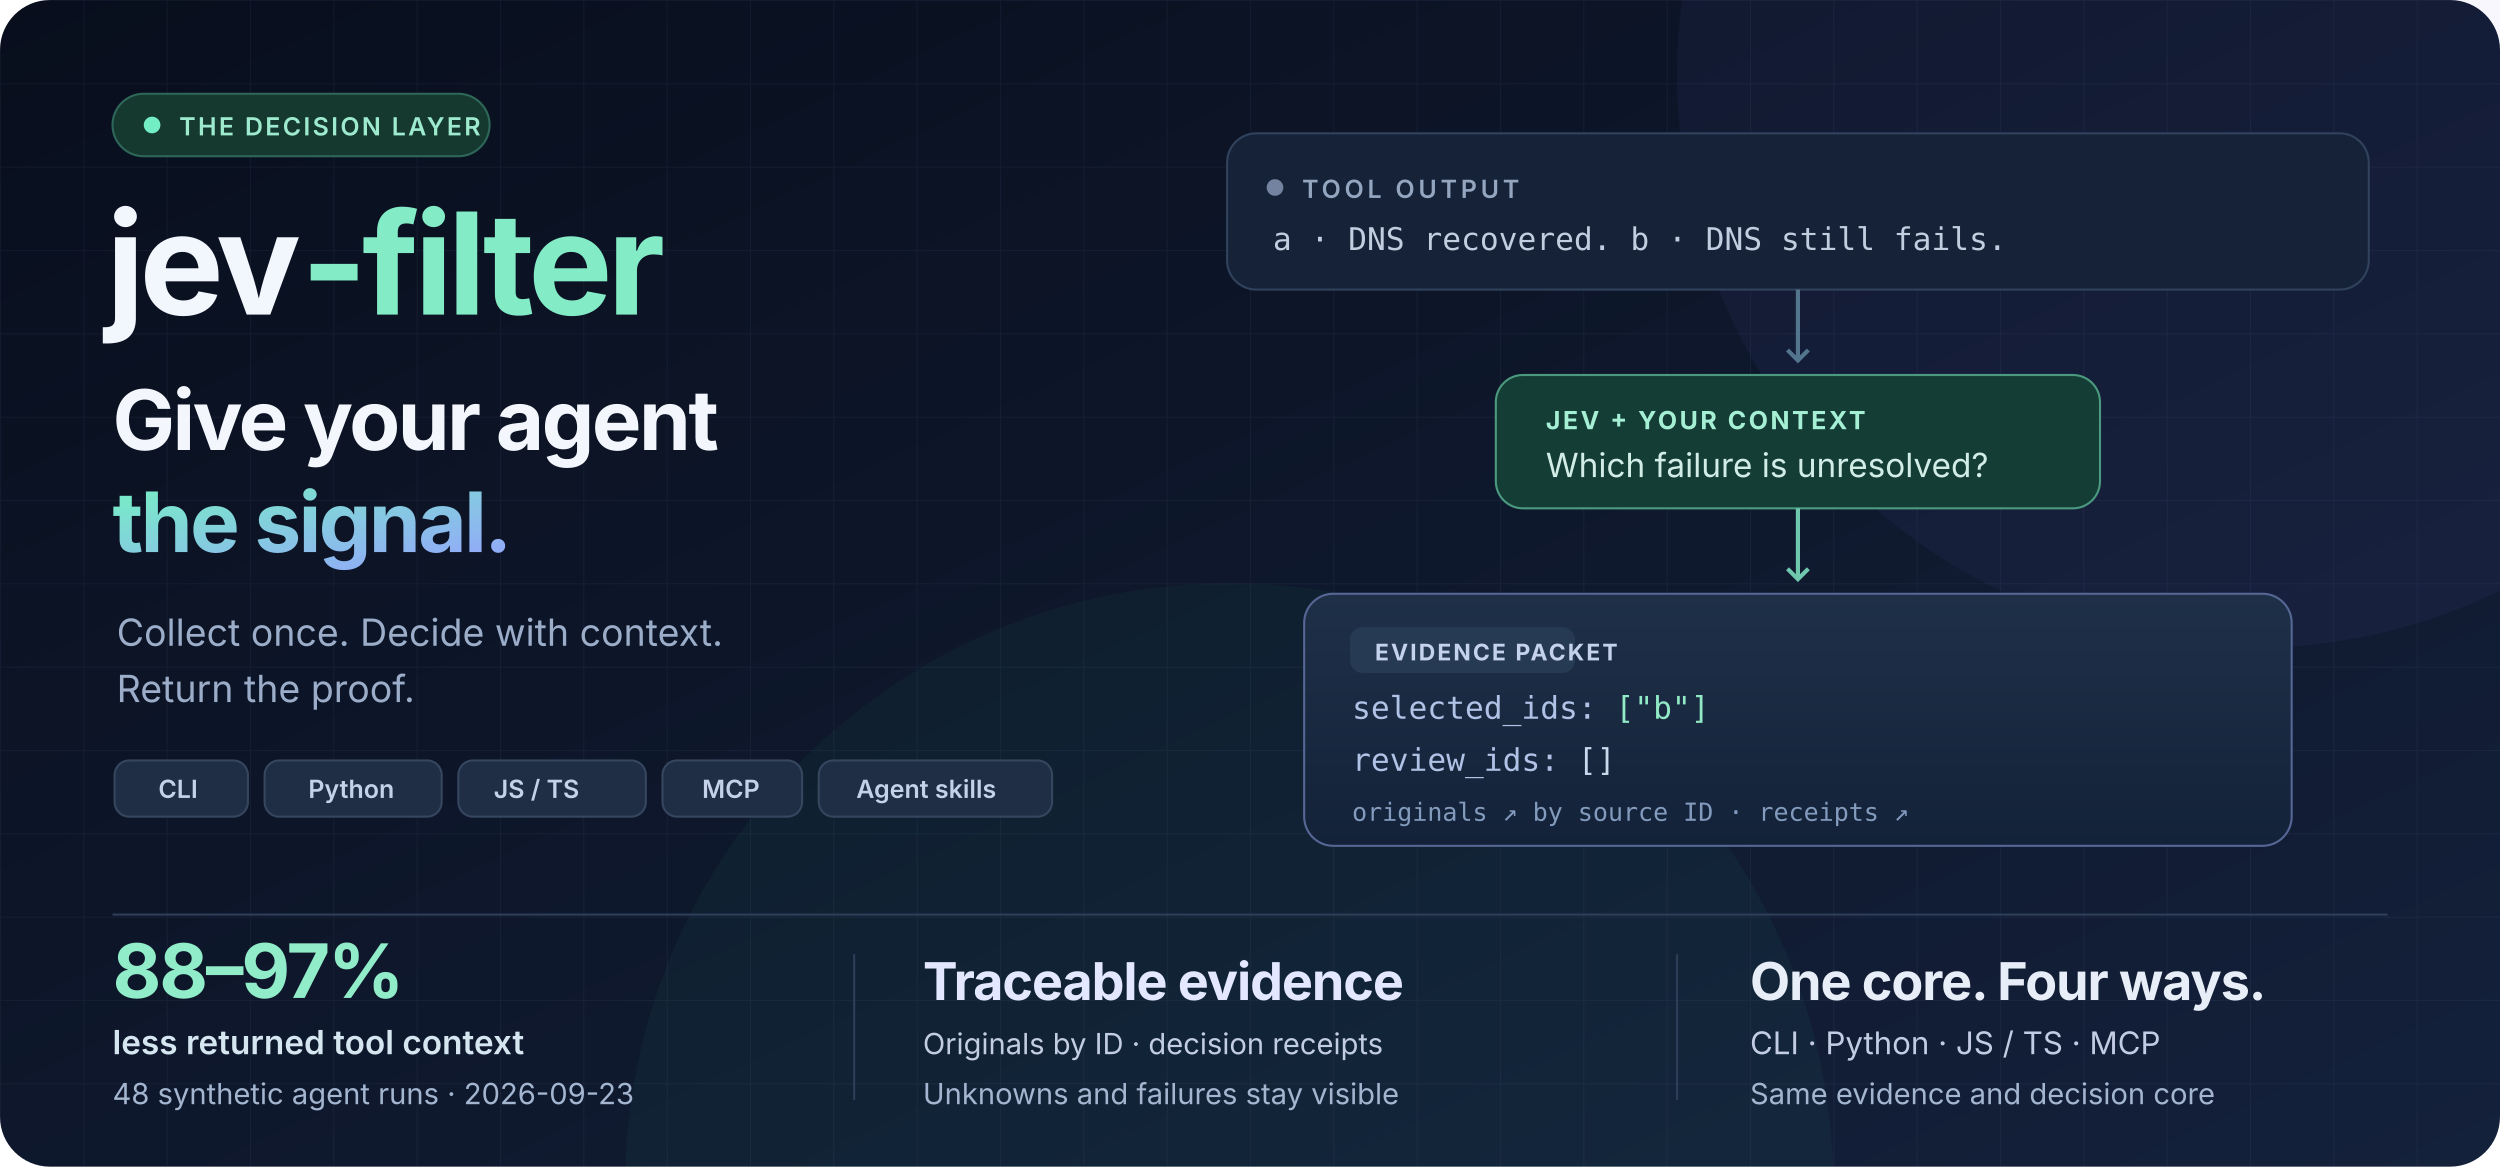
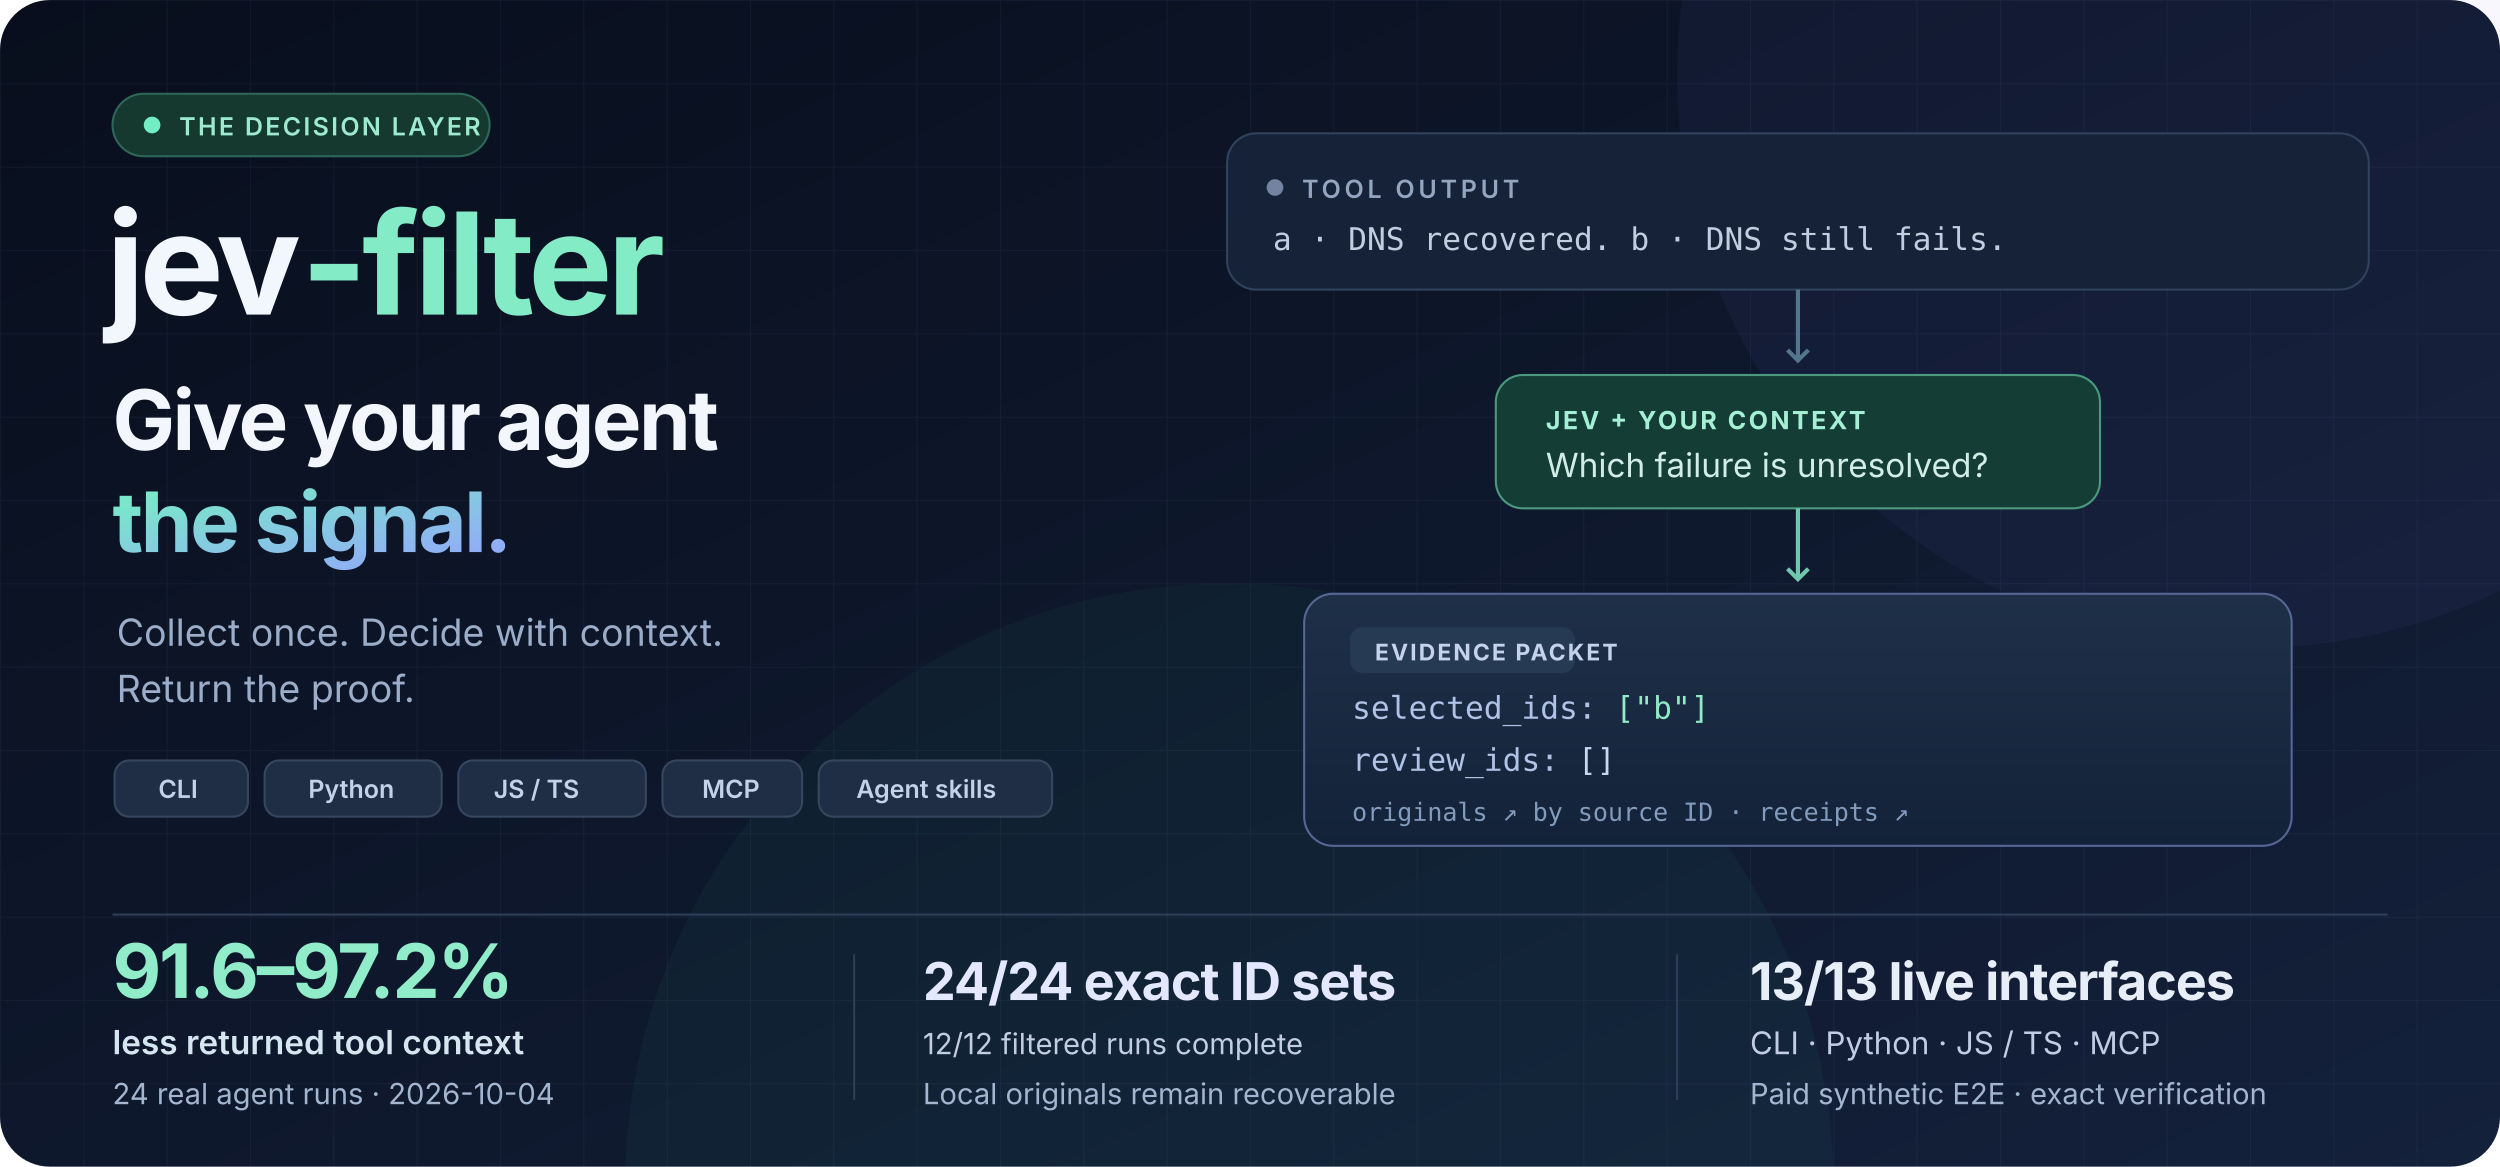
<svg xmlns="http://www.w3.org/2000/svg" width="1200" height="560" viewBox="0 0 1200 560" role="img" aria-labelledby="title desc">
  <defs>
    <linearGradient id="background" x2="1" y2="1">
      <stop stop-color="#080e1c" />
      <stop offset="1" stop-color="#14213b" />
    </linearGradient>
    <linearGradient id="signal" x2="1" y2="1">
      <stop stop-color="#77efc5" />
      <stop offset="1" stop-color="#95a2ff" />
    </linearGradient>
    <linearGradient id="panel" x2="0" y2="1">
      <stop stop-color="#1e3048" />
      <stop offset="1" stop-color="#132239" />
    </linearGradient>
    <pattern id="grid" width="40" height="40" patternUnits="userSpaceOnUse">
      <path d="M40 0H0V40" fill="none" stroke="#8293bb" stroke-opacity=".07" />
    </pattern>
  </defs>
  <rect width="1200" height="560" rx="24" fill="url(#background)" />
  <rect width="1200" height="560" rx="24" fill="url(#grid)" />
  <circle cx="1080" cy="36" r="275" fill="#786cf5" opacity=".055" />
  <circle cx="590" cy="570" r="290" fill="#34d3a3" opacity=".045" />
  <g font-family="Inter,Arial,Helvetica,sans-serif">
    <rect x="54" y="45" width="181" height="30" rx="15" fill="#15382f" stroke="#2e6759" />
    <circle cx="73" cy="60" r="4" fill="#73edc4" />
    <text x="86" y="65" fill="#9deace" font-size="12" font-weight="600" letter-spacing="1.1">THE DECISION LAYER</text>
    <text x="51" y="151" fill="#f2f6fd" font-size="68" font-weight="750" letter-spacing="-2.5">jev<tspan fill="#83ebc6">-filter</tspan>
    </text>
    <text x="54" y="216" fill="#f3f7fd" font-size="40" font-weight="650" letter-spacing="-1.2">Give your agent</text>
    <text x="54" y="265" fill="url(#signal)" font-size="40" font-weight="650" letter-spacing="-1.2">the signal.</text>
    <text x="56" y="310" fill="#9badc8" font-size="18">Collect once. Decide with context.</text>
    <text x="56" y="337" fill="#9badc8" font-size="18">Return the proof.</text>
    <g font-size="12" font-weight="600">
      <rect x="55" y="365" width="64" height="27" rx="7" fill="#1f2e45" stroke="#35465e" />
      <text x="76" y="383" fill="#c4d1e8">CLI</text>
      <rect x="127" y="365" width="85" height="27" rx="7" fill="#1f2e45" stroke="#35465e" />
      <text x="148" y="383" fill="#c4d1e8">Python</text>
      <rect x="220" y="365" width="90" height="27" rx="7" fill="#1f2e45" stroke="#35465e" />
      <text x="237" y="383" fill="#c4d1e8">JS / TS</text>
      <rect x="318" y="365" width="67" height="27" rx="7" fill="#1f2e45" stroke="#35465e" />
      <text x="337" y="383" fill="#c4d1e8">MCP</text>
      <rect x="393" y="365" width="112" height="27" rx="7" fill="#1f2e45" stroke="#35465e" />
      <text x="411" y="383" fill="#c4d1e8">Agent skills</text>
    </g>
    <rect x="589" y="64" width="548" height="75" rx="14" fill="#152237" stroke="#31425d" />
    <circle cx="612" cy="90" r="4" fill="#7484a0" />
    <text x="625" y="95" fill="#94a5bf" font-size="12" font-weight="600" letter-spacing="1.8">TOOL OUTPUT</text>
    <text x="611" y="120" fill="#c2cde0" font-size="15" font-family="ui-monospace,Consolas,monospace">a · DNS recovered.  b · DNS still fails.</text>
    <path d="M863 139V173" stroke="#53768e" stroke-width="2" />
    <path d="m858 168 5 5 5-5" fill="none" stroke="#53768e" stroke-width="2" />
    <rect x="718" y="180" width="290" height="64" rx="13" fill="#143d36" stroke="#4b9a7f" />
    <text x="742" y="206" fill="#a5f0d5" font-size="12" font-weight="650" letter-spacing="1.2">JEV + YOUR CONTEXT</text>
    <text x="742" y="229" fill="#d2ede5" font-size="16">Which failure is unresolved?</text>
    <path d="M863 244V278" stroke="#6fc8ae" stroke-width="2" />
    <path d="m858 273 5 5 5-5" fill="none" stroke="#6fc8ae" stroke-width="2" />
    <rect x="626" y="285" width="474" height="121" rx="14" fill="url(#panel)" stroke="#566795" />
    <rect x="648" y="301" width="108" height="22" rx="6" fill="#263a53" />
    <text x="660" y="317" fill="#c4d2eb" font-size="11" font-weight="700" letter-spacing="1">EVIDENCE PACKET</text>
    <g font-family="ui-monospace,Consolas,monospace" font-size="15">
      <text x="649" y="345" fill="#b0c3e7">selected_ids: <tspan fill="#91eac5">["b"]</tspan>
      </text>
      <text x="649" y="370" fill="#b0c3e7">review_ids:   <tspan fill="#cad8ec">[]</tspan>
      </text>
      <text x="649" y="394" fill="#839bbd" font-size="12">originals ↗ by source ID · receipts ↗</text>
    </g>
    <line x1="54" y1="439" x2="1146" y2="439" stroke="#2e3e58" />
    <path d="M410 458V528M805 458V528" stroke="#2e3e58" />
-     <text x="54" y="479" fill="#91edc9" font-size="36" font-weight="750" letter-spacing="-1">88–97%</text>
+     <text x="54" y="479" fill="#91edc9" font-size="36" font-weight="750" letter-spacing="-1">91.6–97.2%</text>
    <text x="54" y="506" fill="#d5e6f0" font-size="16" font-weight="600">less returned tool context</text>
-     <text x="54" y="530" fill="#a3b5cf" font-size="14">48 synthetic agent runs · 2026-09-23</text>
-     <text x="443" y="480" fill="#e3e7ff" font-size="25" font-weight="650" letter-spacing="-.5">Traceable evidence</text>
-     <text x="443" y="506" fill="#c2cce2" font-size="14">Originals by ID · decision receipts</text>
-     <text x="443" y="530" fill="#a3b5cf" font-size="14">Unknowns and failures stay visible</text>
-     <text x="840" y="480" fill="#e8eef8" font-size="25" font-weight="650" letter-spacing="-.5">One core. Four ways.</text>
+     <text x="54" y="530" fill="#a3b5cf" font-size="14">24 real agent runs · 2026-10-04</text>
+     <text x="443" y="480" fill="#e3e7ff" font-size="25" font-weight="650" letter-spacing="-.5">24/24 exact ID sets</text>
+     <text x="443" y="506" fill="#c2cce2" font-size="14">12/12 filtered runs complete</text>
+     <text x="443" y="530" fill="#a3b5cf" font-size="14">Local originals remain recoverable</text>
+     <text x="840" y="480" fill="#e8eef8" font-size="25" font-weight="650" letter-spacing="-.5">13/13 live interfaces</text>
    <text x="840" y="506" fill="#c2cce2" font-size="15">CLI · Python · JS / TS · MCP</text>
-     <text x="840" y="530" fill="#a3b5cf" font-size="14">Same evidence and decision core</text>
+     <text x="840" y="530" fill="#a3b5cf" font-size="14">Paid synthetic E2E · exact verification</text>
  </g>
</svg>
